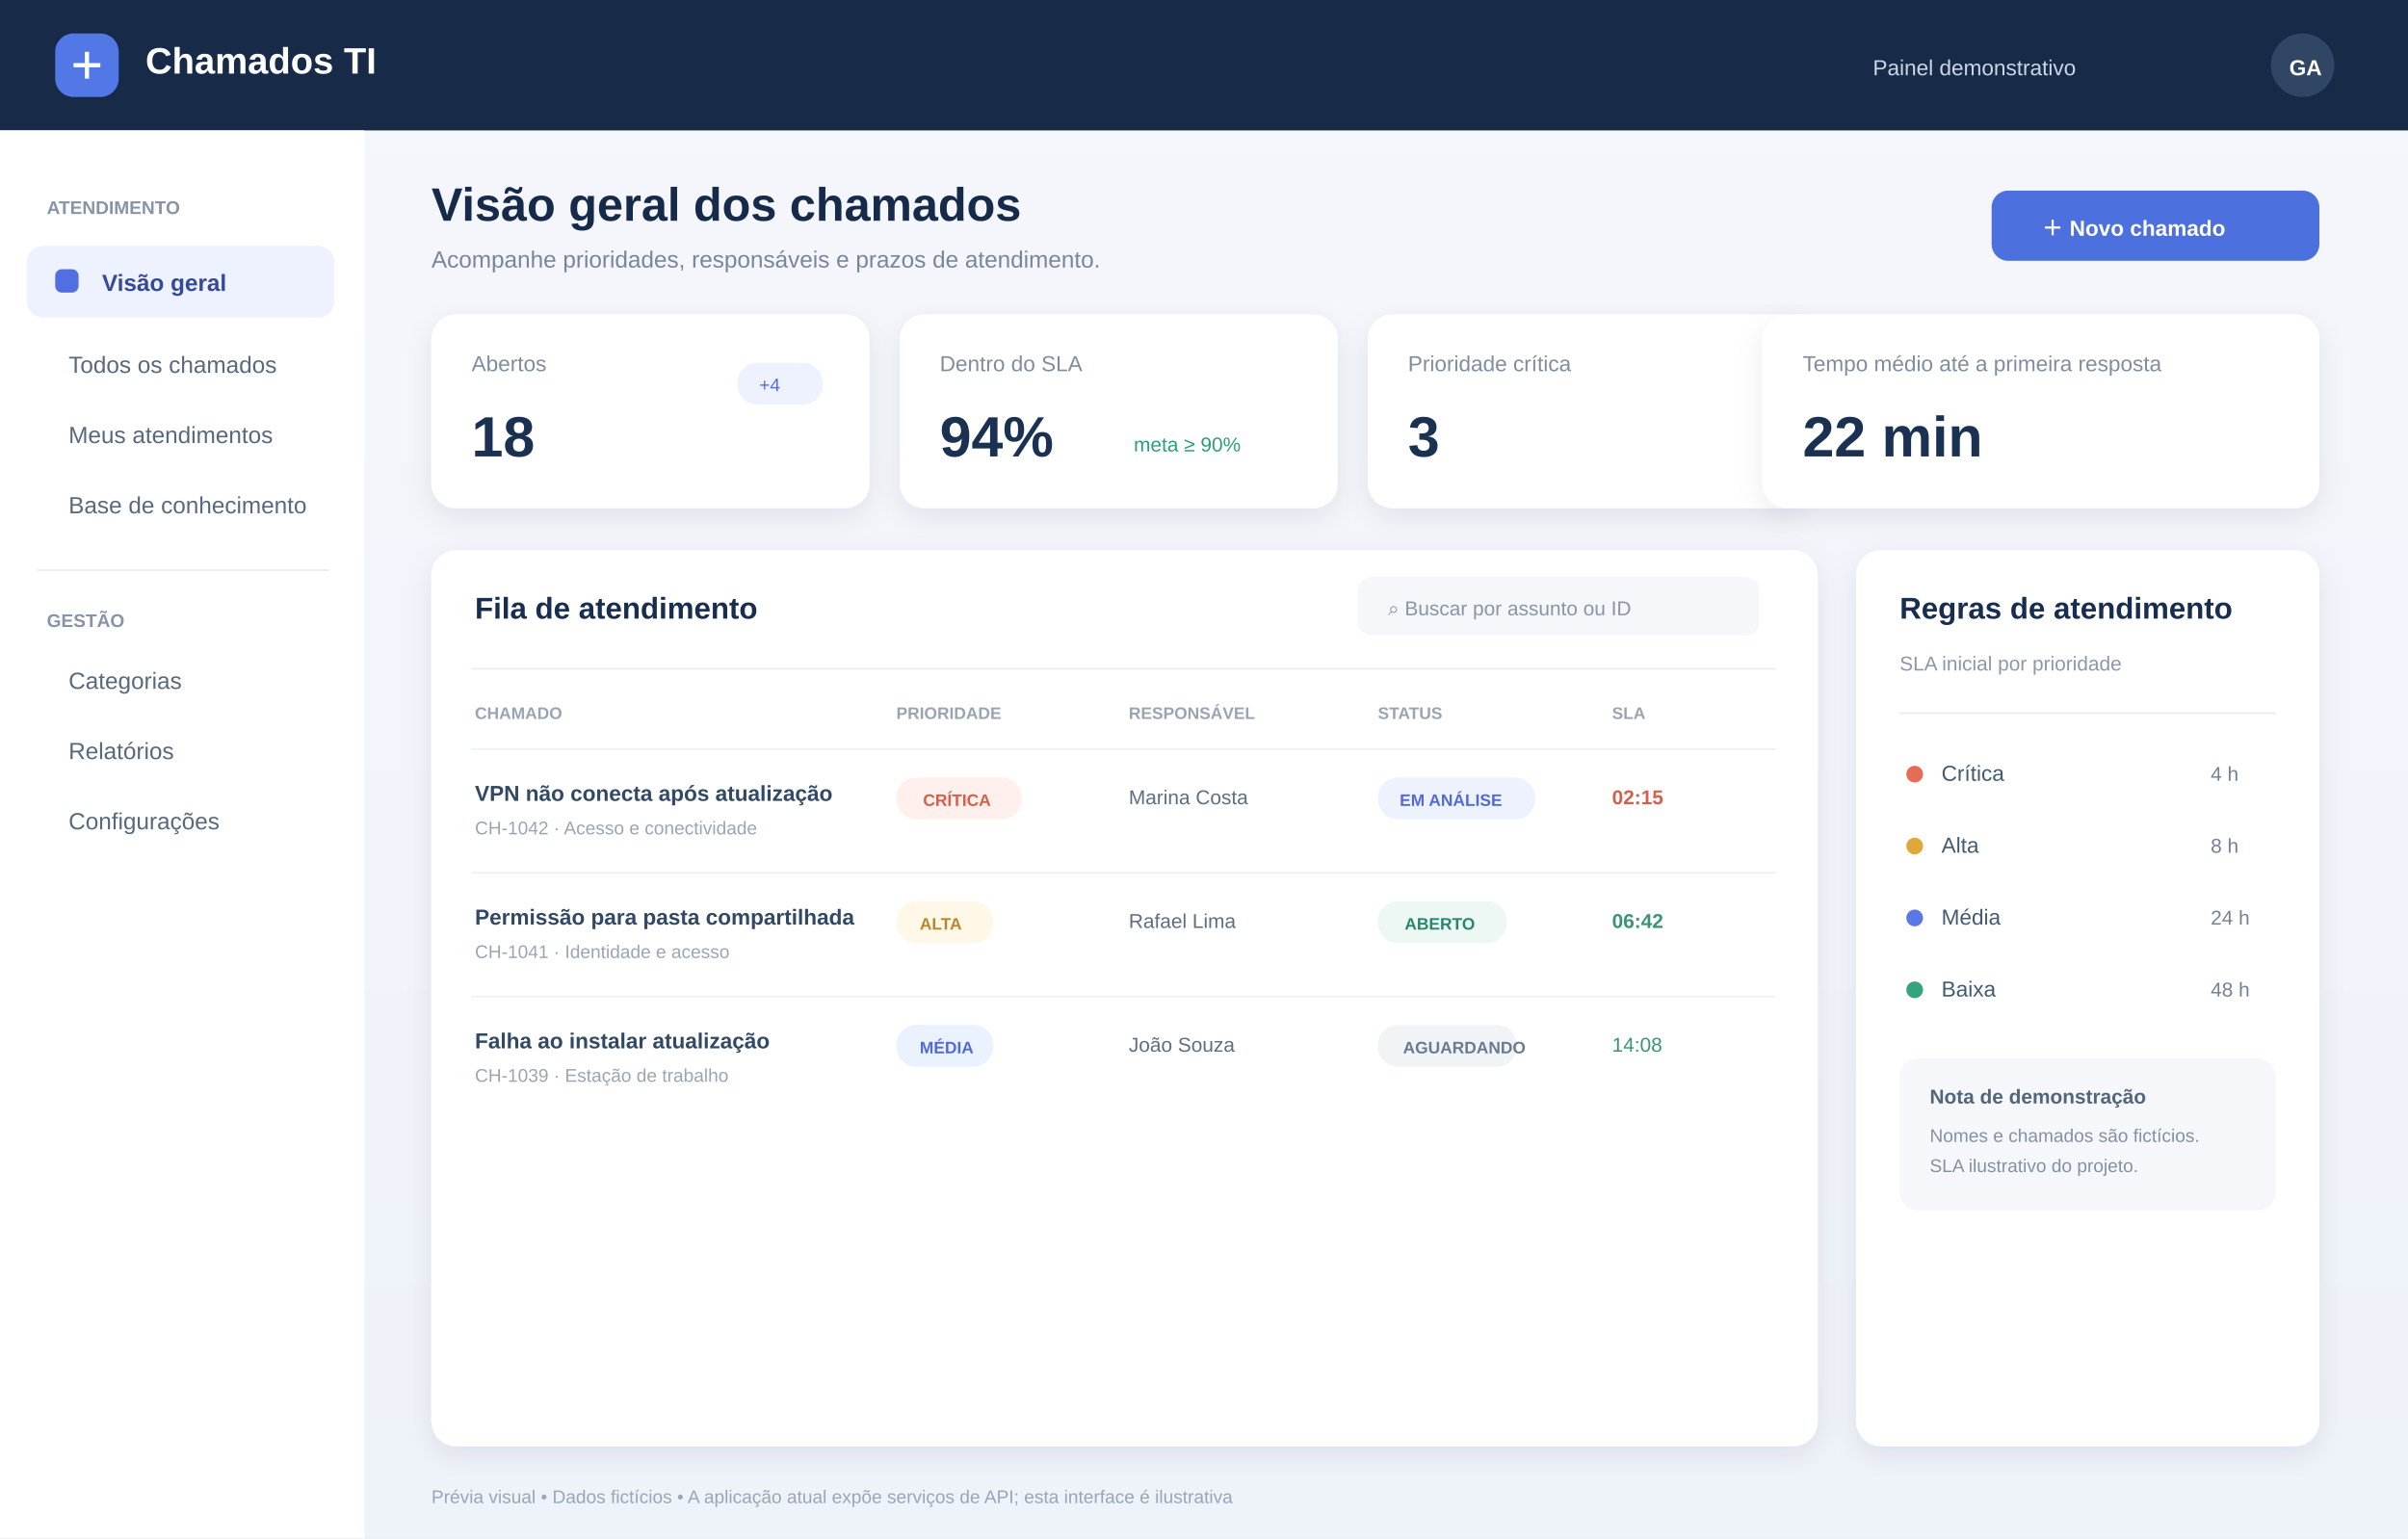
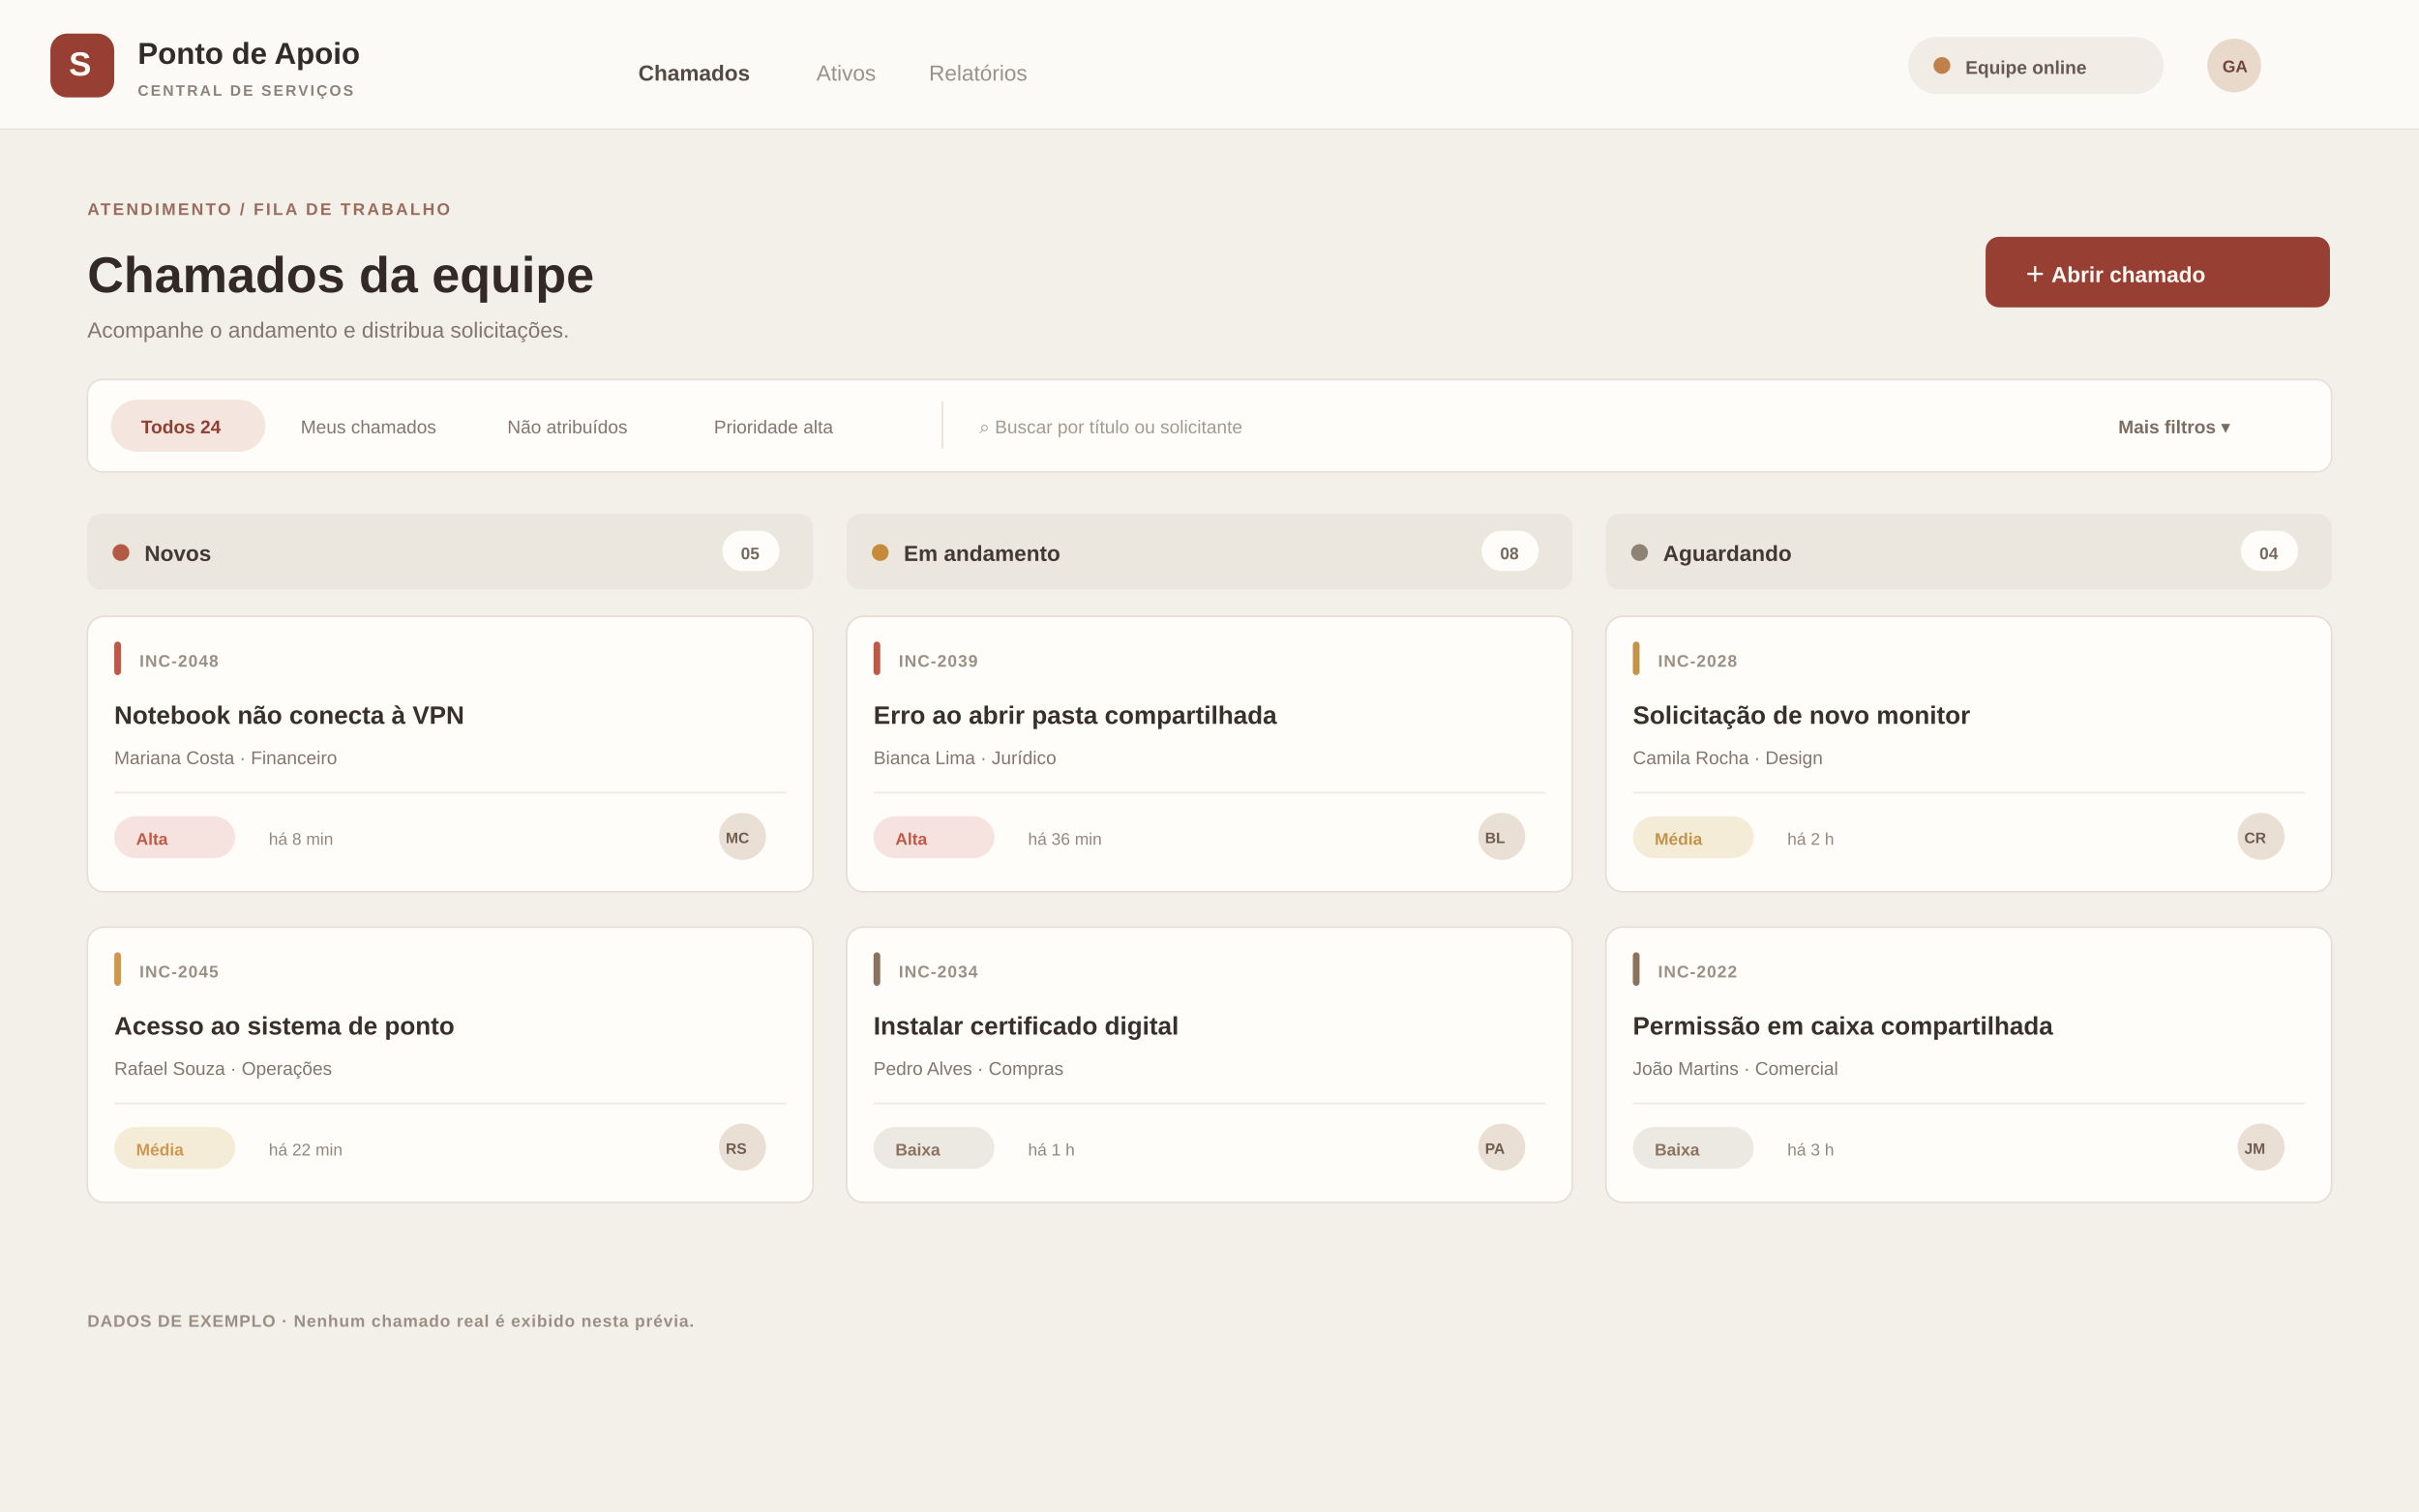
- <svg xmlns="http://www.w3.org/2000/svg" width="1440" height="920" viewBox="0 0 1440 920">
+ <svg xmlns="http://www.w3.org/2000/svg" width="1440" height="900" viewBox="0 0 1440 900">
  <defs>
-     <linearGradient id="bg" x2="0" y2="1">
-       <stop stop-color="#f5f7fc" />
-       <stop offset="1" stop-color="#eef2f9" />
-     </linearGradient>
-     <filter id="s" x="-10%" y="-10%" width="120%" height="130%">
-       <feDropShadow dx="0" dy="5" stdDeviation="8" flood-color="#1b3152" flood-opacity=".08" />
+     <filter id="shadow" x="-20%" y="-20%" width="140%" height="150%">
+       <feDropShadow dx="0" dy="3" stdDeviation="8" flood-color="#111" flood-opacity=".08" />
    </filter>
  </defs>
-   <rect width="1440" height="920" fill="url(#bg)" />
-   <rect width="1440" height="78" fill="#172a48" />
-   <rect x="33" y="20" width="38" height="38" rx="11" fill="#5278e7" />
-   <path d="M44 39h16M52 31v16" stroke="#fff" stroke-width="2.5" />
-   <text x="87" y="44" fill="#fff" font-family="Arial,sans-serif" font-size="22" font-weight="700">Chamados TI</text>
-   <text x="1120" y="45" fill="#cbd6e7" font-family="Arial,sans-serif" font-size="13">Painel demonstrativo</text>
-   <circle cx="1377" cy="39" r="19" fill="#314665" />
-   <text x="1369" y="45" fill="#fff" font-family="Arial,sans-serif" font-size="13" font-weight="700">GA</text>
-   <rect x="0" y="78" width="218" height="842" fill="#fff" />
-   <text x="28" y="128" fill="#8794a7" font-family="Arial,sans-serif" font-size="11" font-weight="700">ATENDIMENTO</text>
-   <rect x="16" y="147" width="184" height="43" rx="10" fill="#eef2ff" />
-   <rect x="33" y="161" width="14" height="14" rx="4" fill="#526fe1" />
-   <text x="61" y="174" fill="#344a99" font-family="Arial,sans-serif" font-size="14" font-weight="700">Visão geral</text>
-   <text x="41" y="223" fill="#58687d" font-family="Arial,sans-serif" font-size="14">Todos os chamados</text>
-   <text x="41" y="265" fill="#58687d" font-family="Arial,sans-serif" font-size="14">Meus atendimentos</text>
-   <text x="41" y="307" fill="#58687d" font-family="Arial,sans-serif" font-size="14">Base de conhecimento</text>
-   <line x1="22" y1="341" x2="197" y2="341" stroke="#e9edf4" />
-   <text x="28" y="375" fill="#8794a7" font-family="Arial,sans-serif" font-size="11" font-weight="700">GESTÃO</text>
-   <text x="41" y="412" fill="#58687d" font-family="Arial,sans-serif" font-size="14">Categorias</text>
-   <text x="41" y="454" fill="#58687d" font-family="Arial,sans-serif" font-size="14">Relatórios</text>
-   <text x="41" y="496" fill="#58687d" font-family="Arial,sans-serif" font-size="14">Configurações</text>
-   <text x="258" y="132" fill="#162b49" font-family="Arial,sans-serif" font-size="28" font-weight="700">Visão geral dos chamados</text>
-   <text x="258" y="160" fill="#78869a" font-family="Arial,sans-serif" font-size="14">Acompanhe prioridades, responsáveis e prazos de atendimento.</text>
-   <rect x="1191" y="114" width="196" height="42" rx="10" fill="#4d70df" />
-   <text x="1221" y="141" fill="#fff" font-family="Arial,sans-serif" font-size="13" font-weight="700">＋ Novo chamado</text>
-   <rect x="258" y="188" width="262" height="116" rx="15" fill="#fff" filter="url(#s)" />
-   <text x="282" y="222" fill="#7f8da0" font-family="Arial,sans-serif" font-size="13">Abertos</text>
-   <text x="282" y="273" fill="#1b3152" font-family="Arial,sans-serif" font-size="34" font-weight="700">18</text>
-   <rect x="441" y="217" width="51" height="25" rx="12" fill="#eef2ff" />
-   <text x="454" y="234" fill="#536fdb" font-family="Arial,sans-serif" font-size="11">+4</text>
-   <rect x="538" y="188" width="262" height="116" rx="15" fill="#fff" filter="url(#s)" />
-   <text x="562" y="222" fill="#7f8da0" font-family="Arial,sans-serif" font-size="13">Dentro do SLA</text>
-   <text x="562" y="273" fill="#1b3152" font-family="Arial,sans-serif" font-size="34" font-weight="700">94%</text>
-   <text x="678" y="270" fill="#2c9e79" font-family="Arial,sans-serif" font-size="12">meta ≥ 90%</text>
-   <rect x="818" y="188" width="262" height="116" rx="15" fill="#fff" filter="url(#s)" />
-   <text x="842" y="222" fill="#7f8da0" font-family="Arial,sans-serif" font-size="13">Prioridade crítica</text>
-   <text x="842" y="273" fill="#1b3152" font-family="Arial,sans-serif" font-size="34" font-weight="700">3</text>
-   <rect x="1054" y="188" width="333" height="116" rx="15" fill="#fff" filter="url(#s)" />
-   <text x="1078" y="222" fill="#7f8da0" font-family="Arial,sans-serif" font-size="13">Tempo médio até a primeira resposta</text>
-   <text x="1078" y="273" fill="#1b3152" font-family="Arial,sans-serif" font-size="34" font-weight="700">22 min</text>
-   <rect x="258" y="329" width="829" height="536" rx="15" fill="#fff" filter="url(#s)" />
-   <text x="284" y="370" fill="#182e4e" font-family="Arial,sans-serif" font-size="18" font-weight="700">Fila de atendimento</text>
-   <rect x="812" y="345" width="240" height="35" rx="8" fill="#f5f7fb" />
-   <text x="830" y="368" fill="#8995a5" font-family="Arial,sans-serif" font-size="12">⌕ Buscar por assunto ou ID</text>
-   <line x1="282" y1="400" x2="1062" y2="400" stroke="#e9edf3" />
-   <text x="284" y="430" fill="#99a4b2" font-family="Arial,sans-serif" font-size="10" font-weight="700">CHAMADO</text>
-   <text x="536" y="430" fill="#99a4b2" font-family="Arial,sans-serif" font-size="10" font-weight="700">PRIORIDADE</text>
-   <text x="675" y="430" fill="#99a4b2" font-family="Arial,sans-serif" font-size="10" font-weight="700">RESPONSÁVEL</text>
-   <text x="824" y="430" fill="#99a4b2" font-family="Arial,sans-serif" font-size="10" font-weight="700">STATUS</text>
-   <text x="964" y="430" fill="#99a4b2" font-family="Arial,sans-serif" font-size="10" font-weight="700">SLA</text>
-   <g font-family="Arial,sans-serif">
-     <line x1="282" y1="448" x2="1062" y2="448" stroke="#edf1f5" />
-     <text x="284" y="479" fill="#314965" font-size="13" font-weight="700">VPN não conecta após atualização</text>
-     <text x="284" y="499" fill="#9aa5b3" font-size="11">CH-1042 · Acesso e conectividade</text>
-     <rect x="536" y="465" width="75" height="25" rx="12" fill="#fff0ed" />
-     <text x="552" y="482" fill="#d65f49" font-size="10" font-weight="700">CRÍTICA</text>
-     <text x="675" y="481" fill="#5d6e83" font-size="12">Marina Costa</text>
-     <rect x="824" y="465" width="94" height="25" rx="12" fill="#eef2ff" />
-     <text x="837" y="482" fill="#526bd3" font-size="10" font-weight="700">EM ANÁLISE</text>
-     <text x="964" y="481" fill="#d65f49" font-size="12" font-weight="700">02:15</text>
-     <line x1="282" y1="522" x2="1062" y2="522" stroke="#edf1f5" />
-     <text x="284" y="553" fill="#314965" font-size="13" font-weight="700">Permissão para pasta compartilhada</text>
-     <text x="284" y="573" fill="#9aa5b3" font-size="11">CH-1041 · Identidade e acesso</text>
-     <rect x="536" y="539" width="58" height="25" rx="12" fill="#fff7e7" />
-     <text x="550" y="556" fill="#b9872a" font-size="10" font-weight="700">ALTA</text>
-     <text x="675" y="555" fill="#5d6e83" font-size="12">Rafael Lima</text>
-     <rect x="824" y="539" width="77" height="25" rx="12" fill="#edf7f3" />
-     <text x="840" y="556" fill="#28876b" font-size="10" font-weight="700">ABERTO</text>
-     <text x="964" y="555" fill="#399376" font-size="12" font-weight="700">06:42</text>
-     <line x1="282" y1="596" x2="1062" y2="596" stroke="#edf1f5" />
-     <text x="284" y="627" fill="#314965" font-size="13" font-weight="700">Falha ao instalar atualização</text>
-     <text x="284" y="647" fill="#9aa5b3" font-size="11">CH-1039 · Estação de trabalho</text>
-     <rect x="536" y="613" width="58" height="25" rx="12" fill="#eaf1ff" />
-     <text x="550" y="630" fill="#526bd3" font-size="10" font-weight="700">MÉDIA</text>
-     <text x="675" y="629" fill="#5d6e83" font-size="12">João Souza</text>
-     <rect x="824" y="613" width="83" height="25" rx="12" fill="#f1f4f7" />
-     <text x="839" y="630" fill="#697a8f" font-size="10" font-weight="700">AGUARDANDO</text>
-     <text x="964" y="629" fill="#399376" font-size="12">14:08</text>
-   </g>
-   <rect x="1110" y="329" width="277" height="536" rx="15" fill="#fff" filter="url(#s)" />
-   <text x="1136" y="370" fill="#182e4e" font-family="Arial,sans-serif" font-size="18" font-weight="700">Regras de atendimento</text>
-   <text x="1136" y="401" fill="#8a98aa" font-family="Arial,sans-serif" font-size="12">SLA inicial por prioridade</text>
-   <rect x="1136" y="426" width="225" height="1" fill="#e9edf3" />
-   <circle cx="1145" cy="463" r="5" fill="#e76c55" />
-   <text x="1161" y="467" fill="#435a73" font-family="Arial,sans-serif" font-size="13">Crítica</text>
-   <text x="1322" y="467" fill="#738197" font-family="Arial,sans-serif" font-size="12">4 h</text>
-   <circle cx="1145" cy="506" r="5" fill="#e0a73c" />
-   <text x="1161" y="510" fill="#435a73" font-family="Arial,sans-serif" font-size="13">Alta</text>
-   <text x="1322" y="510" fill="#738197" font-family="Arial,sans-serif" font-size="12">8 h</text>
-   <circle cx="1145" cy="549" r="5" fill="#5978e5" />
-   <text x="1161" y="553" fill="#435a73" font-family="Arial,sans-serif" font-size="13">Média</text>
-   <text x="1322" y="553" fill="#738197" font-family="Arial,sans-serif" font-size="12">24 h</text>
-   <circle cx="1145" cy="592" r="5" fill="#35a37d" />
-   <text x="1161" y="596" fill="#435a73" font-family="Arial,sans-serif" font-size="13">Baixa</text>
-   <text x="1322" y="596" fill="#738197" font-family="Arial,sans-serif" font-size="12">48 h</text>
-   <rect x="1136" y="633" width="225" height="91" rx="11" fill="#f5f7fb" />
-   <text x="1154" y="660" fill="#53657b" font-family="Arial,sans-serif" font-size="12" font-weight="700">Nota de demonstração</text>
-   <text x="1154" y="683" fill="#8491a2" font-family="Arial,sans-serif" font-size="11">Nomes e chamados são fictícios.</text>
-   <text x="1154" y="701" fill="#8491a2" font-family="Arial,sans-serif" font-size="11">SLA ilustrativo do projeto.</text>
-   <text x="258" y="899" fill="#9aa6b5" font-family="Arial,sans-serif" font-size="11">Prévia visual • Dados fictícios • A aplicação atual expõe serviços de API; esta interface é ilustrativa</text>
+   <rect x="0" y="0" width="1440" height="900" rx="0" fill="#f3f0ea" />
+   <rect x="0" y="0" width="1440" height="78" rx="0" fill="#fbfaf7" />
+   <line x1="0" y1="77" x2="1440" y2="77" stroke="#e7e2da" stroke-width="1" />
+   <rect x="0" y="78" width="1440" height="822" rx="0" fill="#f3f0ea" />
+   <rect x="30" y="20" width="38" height="38" rx="10" fill="#973f32" />
+   <text x="41" y="45" fill="#fffaf5" font-family="Arial, sans-serif" font-size="20" font-weight="700">S</text>
+   <text x="82" y="38" fill="#312c29" font-family="Arial, sans-serif" font-size="18" font-weight="700">Ponto de Apoio</text>
+   <text x="82" y="57" fill="#8d827a" font-family="Arial, sans-serif" font-size="9" font-weight="700" letter-spacing="1.2">CENTRAL DE SERVIÇOS</text>
+   <text x="380" y="48" fill="#544a43" font-family="Arial, sans-serif" font-size="13" font-weight="700">Chamados</text>
+   <text x="486" y="48" fill="#9b9189" font-family="Arial, sans-serif" font-size="13" font-weight="400">Ativos</text>
+   <text x="553" y="48" fill="#9b9189" font-family="Arial, sans-serif" font-size="13" font-weight="400">Relatórios</text>
+   <rect x="1136" y="22" width="152" height="34" rx="17" fill="#f1ece5" />
+   <circle cx="1156" cy="39" r="5" fill="#c18048" />
+   <text x="1170" y="44" fill="#665951" font-family="Arial, sans-serif" font-size="11" font-weight="700">Equipe online</text>
+   <circle cx="1330" cy="39" r="16" fill="#e9d9cb" />
+   <text x="1323" y="43" fill="#6d453a" font-family="Arial, sans-serif" font-size="10" font-weight="700">GA</text>
+   <text x="52" y="128" fill="#9a6c5d" font-family="Arial, sans-serif" font-size="10" font-weight="700" letter-spacing="1.3">ATENDIMENTO / FILA DE TRABALHO</text>
+   <text x="52" y="174" fill="#332a27" font-family="Arial, sans-serif" font-size="30" font-weight="700">Chamados da equipe</text>
+   <text x="52" y="201" fill="#82766e" font-family="Arial, sans-serif" font-size="13" font-weight="400">Acompanhe o andamento e distribua solicitações.</text>
+   <rect x="1182" y="141" width="205" height="42" rx="8" fill="#973f32" />
+   <text x="1205" y="168" fill="#fffaf5" font-family="Arial, sans-serif" font-size="13" font-weight="700">＋  Abrir chamado</text>
+   <rect x="52" y="226" width="1336" height="55" rx="9" fill="#fffdf9" stroke="#e7e0d7" stroke-width="1" />
+   <rect x="66" y="238" width="92" height="31" rx="16" fill="#f5e5df" />
+   <text x="84" y="258" fill="#8f4033" font-family="Arial, sans-serif" font-size="11" font-weight="700">Todos  24</text>
+   <text x="179" y="258" fill="#82766e" font-family="Arial, sans-serif" font-size="11" font-weight="400">Meus chamados</text>
+   <text x="302" y="258" fill="#82766e" font-family="Arial, sans-serif" font-size="11" font-weight="400">Não atribuídos</text>
+   <text x="425" y="258" fill="#82766e" font-family="Arial, sans-serif" font-size="11" font-weight="400">Prioridade alta</text>
+   <line x1="561" y1="239" x2="561" y2="267" stroke="#e7e0d7" stroke-width="1" />
+   <text x="583" y="258" fill="#a39a91" font-family="Arial, sans-serif" font-size="11" font-weight="400">⌕  Buscar por título ou solicitante</text>
+   <text x="1261" y="258" fill="#7c6c63" font-family="Arial, sans-serif" font-size="11" font-weight="700">Mais filtros  ▾</text>
+   <rect x="52" y="306" width="432" height="45" rx="8" fill="#ebe6de" />
+   <circle cx="72" cy="329" r="5" fill="#b25a45" />
+   <text x="86" y="334" fill="#423934" font-family="Arial, sans-serif" font-size="13" font-weight="700">Novos</text>
+   <rect x="430" y="316" width="34" height="24" rx="12" fill="#fffdf9" />
+   <text x="441" y="333" fill="#74685f" font-family="Arial, sans-serif" font-size="10" font-weight="700">05</text>
+   <rect x="504" y="306" width="432" height="45" rx="8" fill="#ebe6de" />
+   <circle cx="524" cy="329" r="5" fill="#c58b3b" />
+   <text x="538" y="334" fill="#423934" font-family="Arial, sans-serif" font-size="13" font-weight="700">Em andamento</text>
+   <rect x="882" y="316" width="34" height="24" rx="12" fill="#fffdf9" />
+   <text x="893" y="333" fill="#74685f" font-family="Arial, sans-serif" font-size="10" font-weight="700">08</text>
+   <rect x="956" y="306" width="432" height="45" rx="8" fill="#ebe6de" />
+   <circle cx="976" cy="329" r="5" fill="#8e8175" />
+   <text x="990" y="334" fill="#423934" font-family="Arial, sans-serif" font-size="13" font-weight="700">Aguardando</text>
+   <rect x="1334" y="316" width="34" height="24" rx="12" fill="#fffdf9" />
+   <text x="1345" y="333" fill="#74685f" font-family="Arial, sans-serif" font-size="10" font-weight="700">04</text>
+   <rect x="52" y="367" width="432" height="164" rx="10" fill="#fffdf9" stroke="#e5ded4" stroke-width="1" />
+   <rect x="68" y="382" width="4" height="20" rx="2" fill="#bf5844" />
+   <text x="83" y="397" fill="#9b8f85" font-family="Arial, sans-serif" font-size="10" font-weight="700" letter-spacing=".6">INC-2048</text>
+   <text x="68" y="431" fill="#39302c" font-family="Arial, sans-serif" font-size="15" font-weight="700">Notebook não conecta à VPN</text>
+   <text x="68" y="455" fill="#83766e" font-family="Arial, sans-serif" font-size="11" font-weight="400">Mariana Costa · Financeiro</text>
+   <line x1="68" y1="472" x2="468" y2="472" stroke="#eee8df" stroke-width="1" />
+   <rect x="68" y="486" width="72" height="25" rx="13" fill="#f6e3df" />
+   <text x="81" y="503" fill="#bf5844" font-family="Arial, sans-serif" font-size="10" font-weight="700">Alta</text>
+   <text x="160" y="503" fill="#92877f" font-family="Arial, sans-serif" font-size="10" font-weight="400">há 8 min</text>
+   <circle cx="442" cy="498" r="14" fill="#eadfd5" />
+   <text x="432" y="502" fill="#715c50" font-family="Arial, sans-serif" font-size="9" font-weight="700">MC</text>
+   <rect x="52" y="552" width="432" height="164" rx="10" fill="#fffdf9" stroke="#e5ded4" stroke-width="1" />
+   <rect x="68" y="567" width="4" height="20" rx="2" fill="#cf9852" />
+   <text x="83" y="582" fill="#9b8f85" font-family="Arial, sans-serif" font-size="10" font-weight="700" letter-spacing=".6">INC-2045</text>
+   <text x="68" y="616" fill="#39302c" font-family="Arial, sans-serif" font-size="15" font-weight="700">Acesso ao sistema de ponto</text>
+   <text x="68" y="640" fill="#83766e" font-family="Arial, sans-serif" font-size="11" font-weight="400">Rafael Souza · Operações</text>
+   <line x1="68" y1="657" x2="468" y2="657" stroke="#eee8df" stroke-width="1" />
+   <rect x="68" y="671" width="72" height="25" rx="13" fill="#f5ecd8" />
+   <text x="81" y="688" fill="#cf9852" font-family="Arial, sans-serif" font-size="10" font-weight="700">Média</text>
+   <text x="160" y="688" fill="#92877f" font-family="Arial, sans-serif" font-size="10" font-weight="400">há 22 min</text>
+   <circle cx="442" cy="683" r="14" fill="#eadfd5" />
+   <text x="432" y="687" fill="#715c50" font-family="Arial, sans-serif" font-size="9" font-weight="700">RS</text>
+   <rect x="504" y="367" width="432" height="164" rx="10" fill="#fffdf9" stroke="#e5ded4" stroke-width="1" />
+   <rect x="520" y="382" width="4" height="20" rx="2" fill="#bf5844" />
+   <text x="535" y="397" fill="#9b8f85" font-family="Arial, sans-serif" font-size="10" font-weight="700" letter-spacing=".6">INC-2039</text>
+   <text x="520" y="431" fill="#39302c" font-family="Arial, sans-serif" font-size="15" font-weight="700">Erro ao abrir pasta compartilhada</text>
+   <text x="520" y="455" fill="#83766e" font-family="Arial, sans-serif" font-size="11" font-weight="400">Bianca Lima · Jurídico</text>
+   <line x1="520" y1="472" x2="920" y2="472" stroke="#eee8df" stroke-width="1" />
+   <rect x="520" y="486" width="72" height="25" rx="13" fill="#f6e3df" />
+   <text x="533" y="503" fill="#bf5844" font-family="Arial, sans-serif" font-size="10" font-weight="700">Alta</text>
+   <text x="612" y="503" fill="#92877f" font-family="Arial, sans-serif" font-size="10" font-weight="400">há 36 min</text>
+   <circle cx="894" cy="498" r="14" fill="#eadfd5" />
+   <text x="884" y="502" fill="#715c50" font-family="Arial, sans-serif" font-size="9" font-weight="700">BL</text>
+   <rect x="504" y="552" width="432" height="164" rx="10" fill="#fffdf9" stroke="#e5ded4" stroke-width="1" />
+   <rect x="520" y="567" width="4" height="20" rx="2" fill="#8b725d" />
+   <text x="535" y="582" fill="#9b8f85" font-family="Arial, sans-serif" font-size="10" font-weight="700" letter-spacing=".6">INC-2034</text>
+   <text x="520" y="616" fill="#39302c" font-family="Arial, sans-serif" font-size="15" font-weight="700">Instalar certificado digital</text>
+   <text x="520" y="640" fill="#83766e" font-family="Arial, sans-serif" font-size="11" font-weight="400">Pedro Alves · Compras</text>
+   <line x1="520" y1="657" x2="920" y2="657" stroke="#eee8df" stroke-width="1" />
+   <rect x="520" y="671" width="72" height="25" rx="13" fill="#ece8e2" />
+   <text x="533" y="688" fill="#8b725d" font-family="Arial, sans-serif" font-size="10" font-weight="700">Baixa</text>
+   <text x="612" y="688" fill="#92877f" font-family="Arial, sans-serif" font-size="10" font-weight="400">há 1 h</text>
+   <circle cx="894" cy="683" r="14" fill="#eadfd5" />
+   <text x="884" y="687" fill="#715c50" font-family="Arial, sans-serif" font-size="9" font-weight="700">PA</text>
+   <rect x="956" y="367" width="432" height="164" rx="10" fill="#fffdf9" stroke="#e5ded4" stroke-width="1" />
+   <rect x="972" y="382" width="4" height="20" rx="2" fill="#c39348" />
+   <text x="987" y="397" fill="#9b8f85" font-family="Arial, sans-serif" font-size="10" font-weight="700" letter-spacing=".6">INC-2028</text>
+   <text x="972" y="431" fill="#39302c" font-family="Arial, sans-serif" font-size="15" font-weight="700">Solicitação de novo monitor</text>
+   <text x="972" y="455" fill="#83766e" font-family="Arial, sans-serif" font-size="11" font-weight="400">Camila Rocha · Design</text>
+   <line x1="972" y1="472" x2="1372" y2="472" stroke="#eee8df" stroke-width="1" />
+   <rect x="972" y="486" width="72" height="25" rx="13" fill="#f5ecd8" />
+   <text x="985" y="503" fill="#c39348" font-family="Arial, sans-serif" font-size="10" font-weight="700">Média</text>
+   <text x="1064" y="503" fill="#92877f" font-family="Arial, sans-serif" font-size="10" font-weight="400">há 2 h</text>
+   <circle cx="1346" cy="498" r="14" fill="#eadfd5" />
+   <text x="1336" y="502" fill="#715c50" font-family="Arial, sans-serif" font-size="9" font-weight="700">CR</text>
+   <rect x="956" y="552" width="432" height="164" rx="10" fill="#fffdf9" stroke="#e5ded4" stroke-width="1" />
+   <rect x="972" y="567" width="4" height="20" rx="2" fill="#8b725d" />
+   <text x="987" y="582" fill="#9b8f85" font-family="Arial, sans-serif" font-size="10" font-weight="700" letter-spacing=".6">INC-2022</text>
+   <text x="972" y="616" fill="#39302c" font-family="Arial, sans-serif" font-size="15" font-weight="700">Permissão em caixa compartilhada</text>
+   <text x="972" y="640" fill="#83766e" font-family="Arial, sans-serif" font-size="11" font-weight="400">João Martins · Comercial</text>
+   <line x1="972" y1="657" x2="1372" y2="657" stroke="#eee8df" stroke-width="1" />
+   <rect x="972" y="671" width="72" height="25" rx="13" fill="#ece8e2" />
+   <text x="985" y="688" fill="#8b725d" font-family="Arial, sans-serif" font-size="10" font-weight="700">Baixa</text>
+   <text x="1064" y="688" fill="#92877f" font-family="Arial, sans-serif" font-size="10" font-weight="400">há 3 h</text>
+   <circle cx="1346" cy="683" r="14" fill="#eadfd5" />
+   <text x="1336" y="687" fill="#715c50" font-family="Arial, sans-serif" font-size="9" font-weight="700">JM</text>
+   <text x="52" y="790" fill="#9b8f85" font-family="Arial, sans-serif" font-size="10" font-weight="700" letter-spacing=".5">DADOS DE EXEMPLO · Nenhum chamado real é exibido nesta prévia.</text>
</svg>
